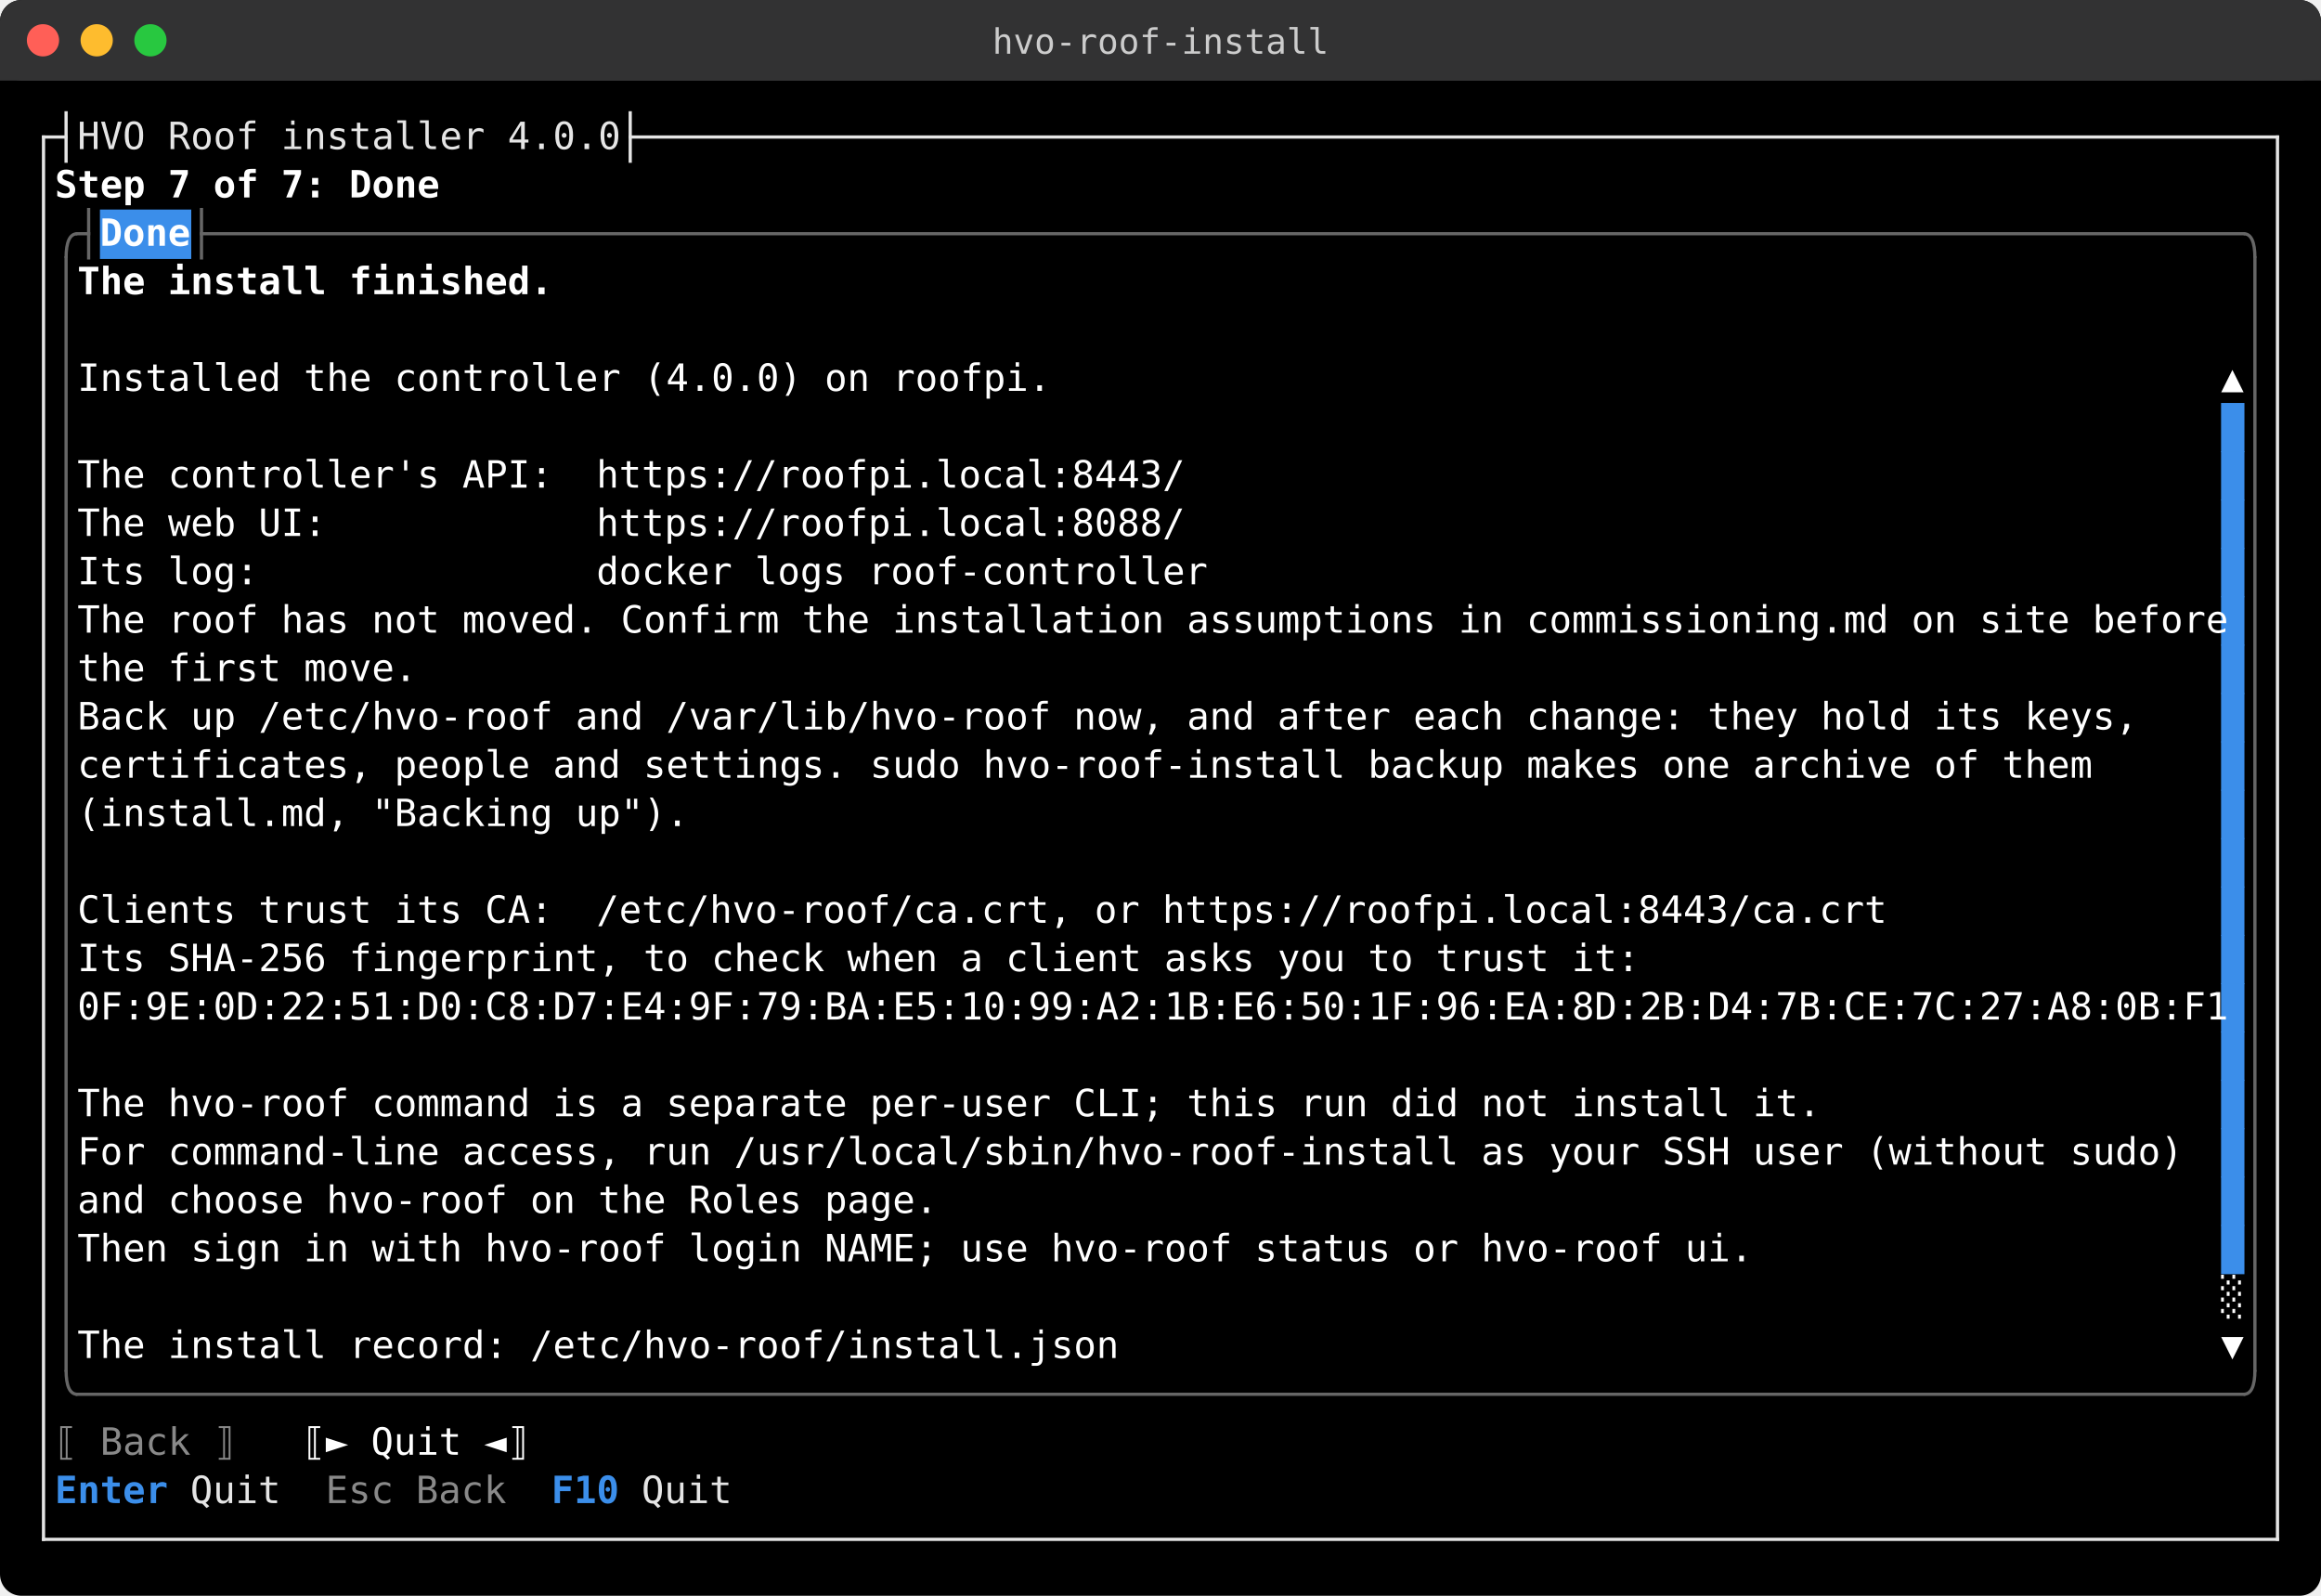
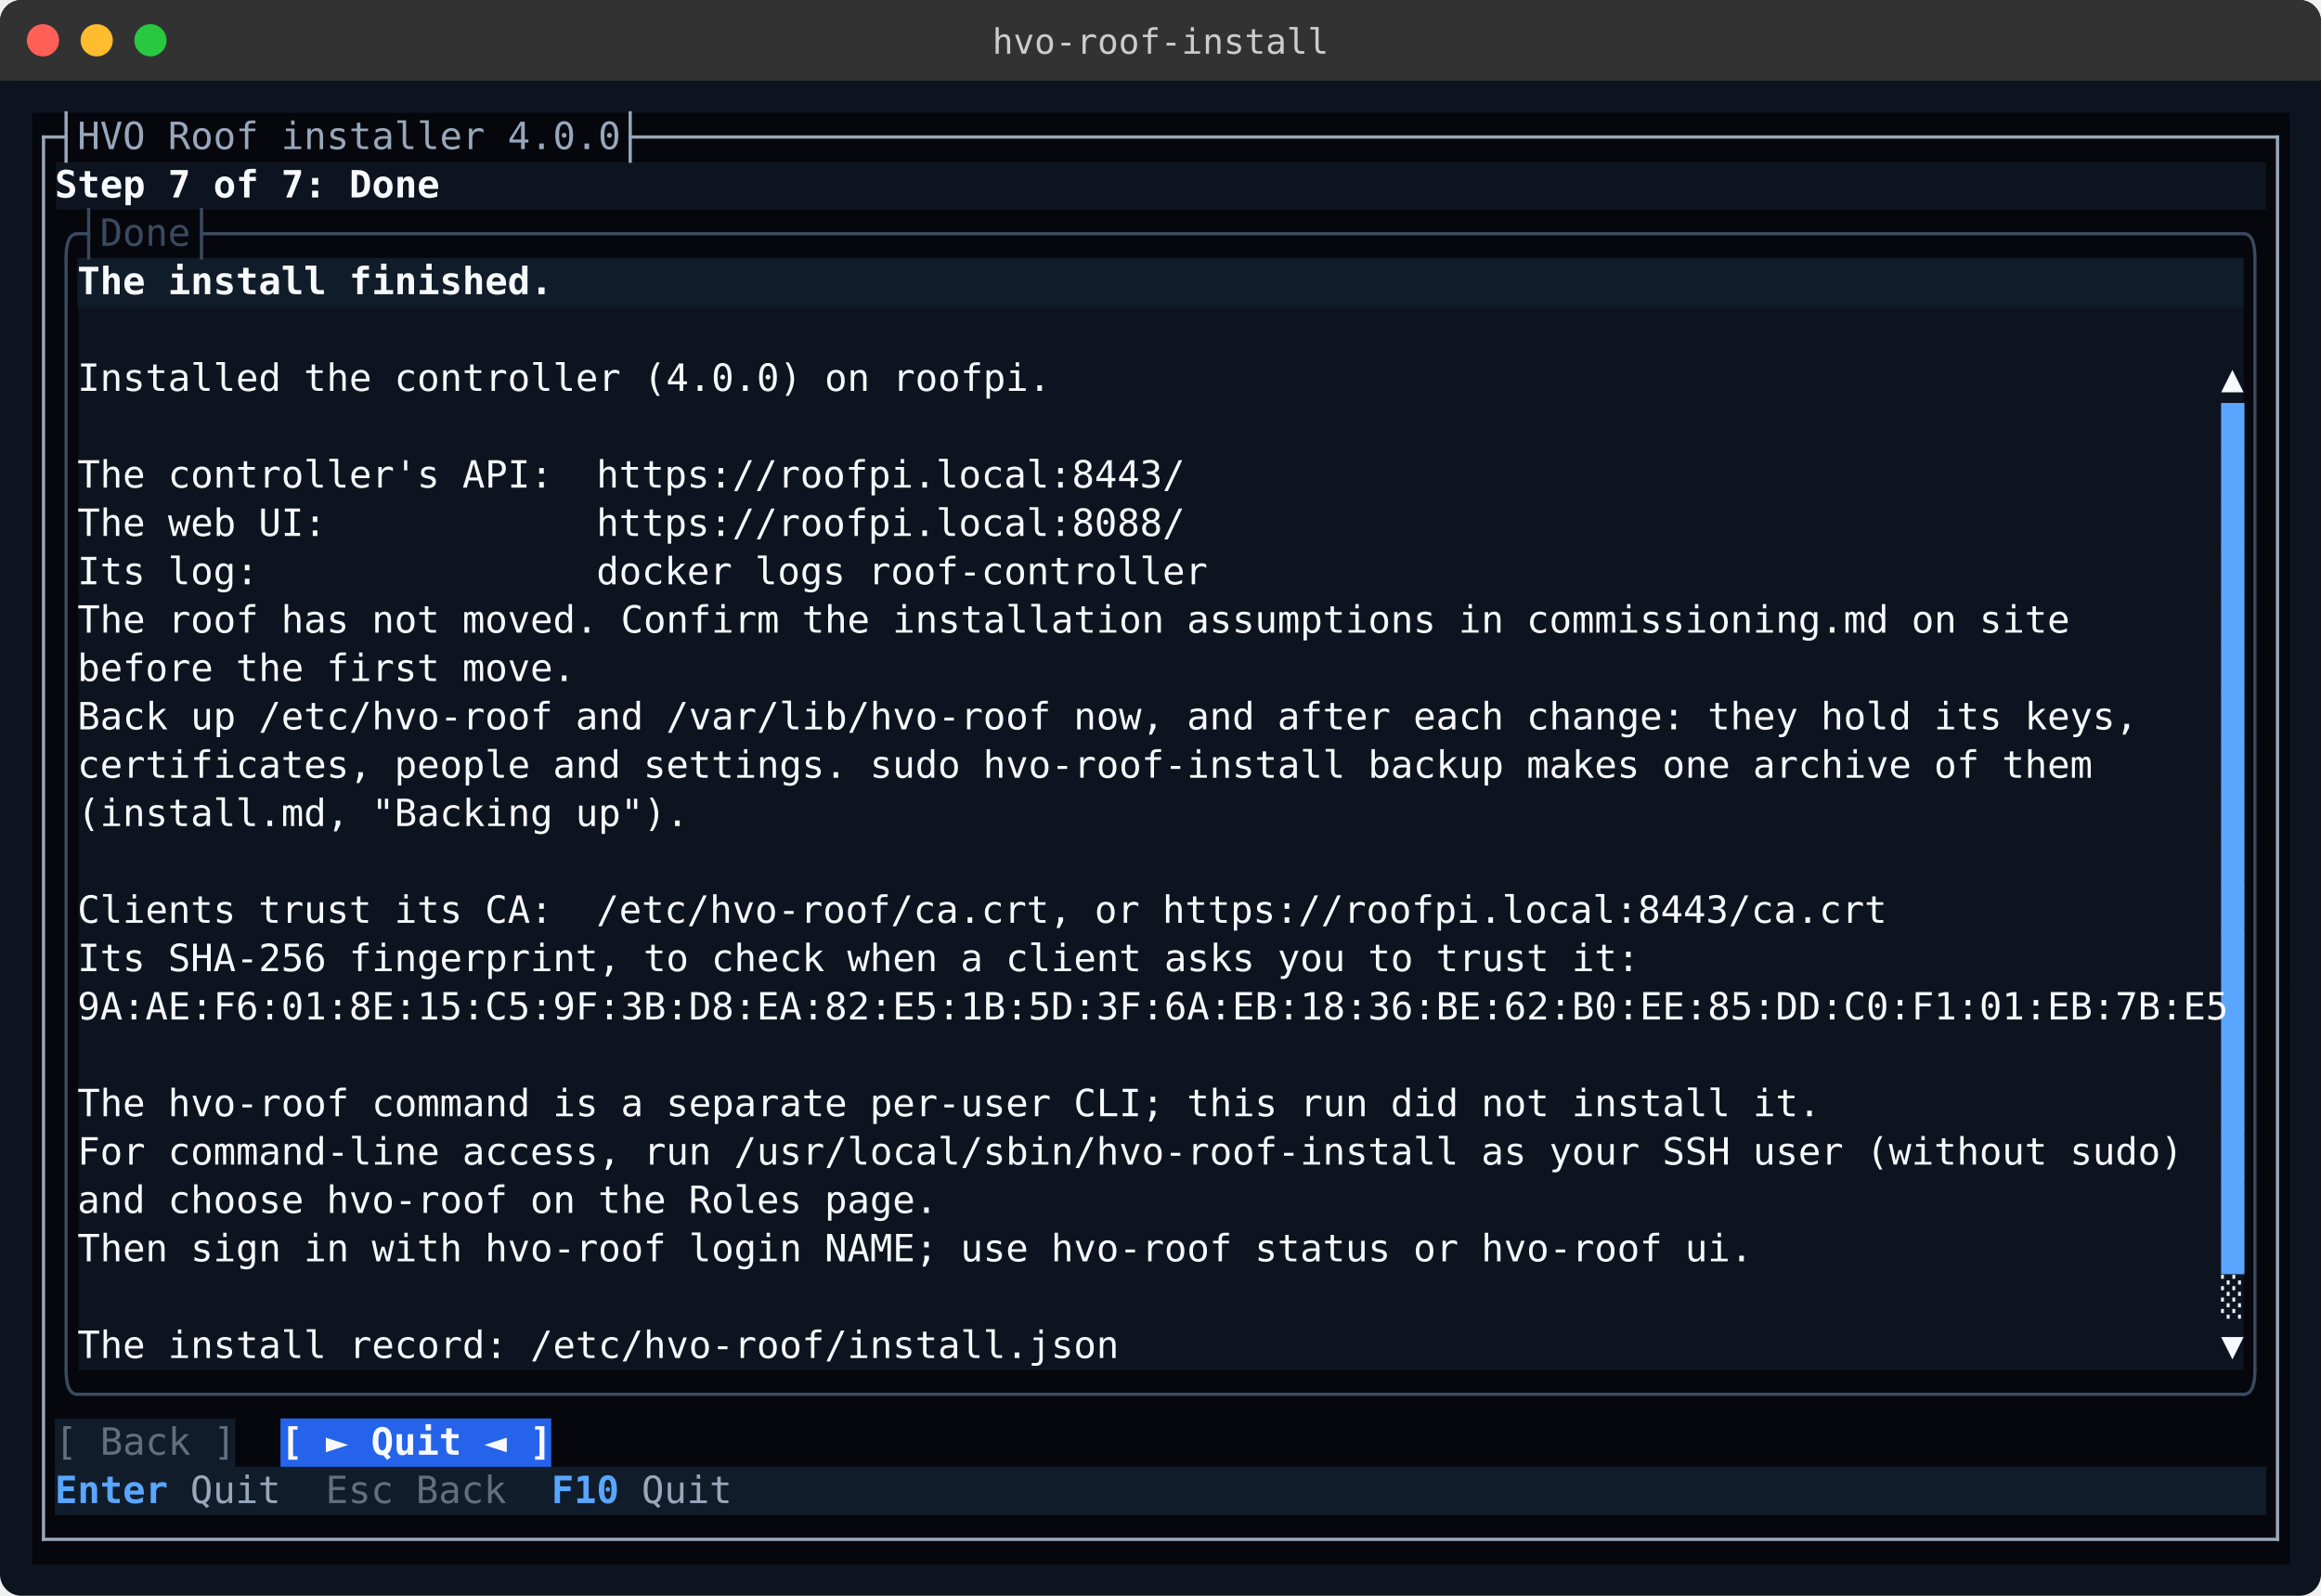
<svg xmlns="http://www.w3.org/2000/svg" width="864" height="594" viewBox="0 0 864.00 594.00" role="img" aria-label="hvo-roof-install">
  <g font-family="ui-monospace, SFMono-Regular, 'Cascadia Mono', 'DejaVu Sans Mono', Menlo, Consolas, 'Liberation Mono', monospace" font-size="14" xml:space="preserve" style="white-space: pre">
-     <rect x="0" y="0" width="864.00" height="594.00" rx="8" fill="#000000" />
+     <rect x="0" y="0" width="864.00" height="594.00" rx="8" fill="#0d1420" />
    <rect x="0" y="0" width="864.00" height="30" rx="8" fill="#323233" />
    <rect x="0" y="22" width="864.00" height="8" fill="#323233" />
    <circle cx="16" cy="15.0" r="6" fill="#ff5f57" />
    <circle cx="36" cy="15.0" r="6" fill="#febc2e" />
    <circle cx="56" cy="15.0" r="6" fill="#28c840" />
    <text x="432.00" y="20.0" fill="#cccccc" text-anchor="middle" font-size="13">hvo-roof-install</text>
-     <rect x="37.20" y="78" width="34.00" height="18.4" fill="#3b8eea" />
-     <rect x="826.80" y="150.00" width="8.70" height="18.30" fill="#3b8eea" />
-     <rect x="826.80" y="168.00" width="8.70" height="18.30" fill="#3b8eea" />
-     <rect x="826.80" y="186.00" width="8.70" height="18.30" fill="#3b8eea" />
-     <rect x="826.80" y="204.00" width="8.70" height="18.30" fill="#3b8eea" />
-     <rect x="826.80" y="222.00" width="8.70" height="18.30" fill="#3b8eea" />
-     <rect x="826.80" y="240.00" width="8.70" height="18.30" fill="#3b8eea" />
-     <rect x="826.80" y="258.00" width="8.70" height="18.30" fill="#3b8eea" />
-     <rect x="826.80" y="276.00" width="8.70" height="18.30" fill="#3b8eea" />
-     <rect x="826.80" y="294.00" width="8.70" height="18.30" fill="#3b8eea" />
-     <rect x="826.80" y="312.00" width="8.70" height="18.30" fill="#3b8eea" />
-     <rect x="826.80" y="330.00" width="8.70" height="18.30" fill="#3b8eea" />
-     <rect x="826.80" y="348.00" width="8.70" height="18.30" fill="#3b8eea" />
-     <rect x="826.80" y="366.00" width="8.70" height="18.30" fill="#3b8eea" />
-     <rect x="826.80" y="384.00" width="8.70" height="18.30" fill="#3b8eea" />
-     <rect x="826.80" y="402.00" width="8.70" height="18.30" fill="#3b8eea" />
-     <rect x="826.80" y="420.00" width="8.70" height="18.30" fill="#3b8eea" />
-     <rect x="826.80" y="438.00" width="8.70" height="18.30" fill="#3b8eea" />
-     <rect x="826.80" y="456.00" width="8.70" height="18.30" fill="#3b8eea" />
-     <rect x="87.60" y="537.00" width="4.50" height="9.30" fill="#000000" />
-     <rect x="196.80" y="537.00" width="4.50" height="9.30" fill="#000000" />
-     <line x1="16.20" y1="50.40" x2="16.20" y2="573.60" stroke="#e5e5e5" stroke-width="1.2" />
-     <line x1="15.60" y1="51.00" x2="25.20" y2="51.00" stroke="#e5e5e5" stroke-width="1.2" />
-     <line x1="234.00" y1="51.00" x2="848.40" y2="51.00" stroke="#e5e5e5" stroke-width="1.2" />
-     <line x1="24.60" y1="41.40" x2="24.60" y2="60.60" stroke="#e5e5e5" stroke-width="1.2" />
-     <line x1="234.60" y1="41.40" x2="234.60" y2="60.60" stroke="#e5e5e5" stroke-width="1.2" />
-     <line x1="847.80" y1="50.40" x2="847.80" y2="573.60" stroke="#e5e5e5" stroke-width="1.2" />
-     <line x1="33.00" y1="77.40" x2="33.00" y2="96.60" stroke="#666666" stroke-width="1.2" />
-     <line x1="28.20" y1="87.00" x2="33.60" y2="87.00" stroke="#666666" stroke-width="1.2" />
-     <line x1="74.40" y1="87.00" x2="835.80" y2="87.00" stroke="#666666" stroke-width="1.2" />
-     <line x1="75.00" y1="77.40" x2="75.00" y2="96.60" stroke="#666666" stroke-width="1.2" />
-     <line x1="24.60" y1="95.40" x2="24.60" y2="510.60" stroke="#666666" stroke-width="1.2" />
-     <line x1="839.40" y1="95.40" x2="839.40" y2="510.60" stroke="#666666" stroke-width="1.2" />
-     <line x1="28.20" y1="519.00" x2="835.80" y2="519.00" stroke="#666666" stroke-width="1.2" />
-     <line x1="15.60" y1="573.00" x2="848.40" y2="573.00" stroke="#e5e5e5" stroke-width="1.2" />
-     <path d="M28.80,87.00 Q24.60,87.00 24.60,96.00" fill="none" stroke="#666666" stroke-width="1.2" />
-     <path d="M835.20,87.00 Q839.40,87.00 839.40,96.00" fill="none" stroke="#666666" stroke-width="1.2" />
-     <path d="M24.60,510.00 Q24.60,519.00 28.80,519.00" fill="none" stroke="#666666" stroke-width="1.2" />
-     <path d="M839.40,510.00 Q839.40,519.00 835.20,519.00" fill="none" stroke="#666666" stroke-width="1.2" />
-     <text x="28.80" y="55.50" fill="#e5e5e5" textLength="201.60" lengthAdjust="spacingAndGlyphs">HVO Roof installer 4.0.0</text>
-     <text x="20.40" y="73.50" fill="#ffffff" textLength="142.80" lengthAdjust="spacingAndGlyphs" font-weight="bold">Step 7 of 7: Done</text>
-     <text x="37.20" y="91.50" fill="#ffffff" textLength="33.60" lengthAdjust="spacingAndGlyphs" font-weight="bold">Done</text>
-     <text x="28.80" y="109.50" fill="#ffffff" textLength="176.40" lengthAdjust="spacingAndGlyphs" font-weight="bold">The install finished.</text>
-     <text x="28.80" y="145.50" fill="#ffffff" textLength="361.20" lengthAdjust="spacingAndGlyphs">Installed the controller (4.0.0) on roofpi.</text>
-     <text x="826.80" y="145.50" fill="#ffffff">▲</text>
-     <text x="28.80" y="181.50" fill="#ffffff" textLength="176.40" lengthAdjust="spacingAndGlyphs">The controller's API:</text>
-     <text x="222.00" y="181.50" fill="#ffffff" textLength="218.40" lengthAdjust="spacingAndGlyphs">https://roofpi.local:8443/</text>
-     <text x="28.80" y="199.50" fill="#ffffff" textLength="92.40" lengthAdjust="spacingAndGlyphs">The web UI:</text>
-     <text x="222.00" y="199.50" fill="#ffffff" textLength="218.40" lengthAdjust="spacingAndGlyphs">https://roofpi.local:8088/</text>
-     <text x="28.80" y="217.50" fill="#ffffff" textLength="67.20" lengthAdjust="spacingAndGlyphs">Its log:</text>
-     <text x="222.00" y="217.50" fill="#ffffff" textLength="226.80" lengthAdjust="spacingAndGlyphs">docker logs roof-controller</text>
-     <text x="28.80" y="235.50" fill="#ffffff" textLength="798.00" lengthAdjust="spacingAndGlyphs">The roof has not moved. Confirm the installation assumptions in commissioning.md on site before</text>
-     <text x="28.80" y="253.50" fill="#ffffff" textLength="126.00" lengthAdjust="spacingAndGlyphs">the first move.</text>
-     <text x="28.80" y="271.50" fill="#ffffff" textLength="764.40" lengthAdjust="spacingAndGlyphs">Back up /etc/hvo-roof and /var/lib/hvo-roof now, and after each change: they hold its keys,</text>
-     <text x="28.80" y="289.50" fill="#ffffff" textLength="747.60" lengthAdjust="spacingAndGlyphs">certificates, people and settings. sudo hvo-roof-install backup makes one archive of them</text>
-     <text x="28.80" y="307.50" fill="#ffffff" textLength="226.80" lengthAdjust="spacingAndGlyphs">(install.md, "Backing up").</text>
-     <text x="28.80" y="343.50" fill="#ffffff" textLength="176.40" lengthAdjust="spacingAndGlyphs">Clients trust its CA:</text>
-     <text x="222.00" y="343.50" fill="#ffffff" textLength="478.80" lengthAdjust="spacingAndGlyphs">/etc/hvo-roof/ca.crt, or https://roofpi.local:8443/ca.crt</text>
-     <text x="28.80" y="361.50" fill="#ffffff" textLength="579.60" lengthAdjust="spacingAndGlyphs">Its SHA-256 fingerprint, to check when a client asks you to trust it:</text>
-     <text x="28.80" y="379.50" fill="#ffffff" textLength="798.00" lengthAdjust="spacingAndGlyphs">0F:9E:0D:22:51:D0:C8:D7:E4:9F:79:BA:E5:10:99:A2:1B:E6:50:1F:96:EA:8D:2B:D4:7B:CE:7C:27:A8:0B:F1</text>
-     <text x="28.80" y="415.50" fill="#ffffff" textLength="646.80" lengthAdjust="spacingAndGlyphs">The hvo-roof command is a separate per-user CLI; this run did not install it.</text>
-     <text x="28.80" y="433.50" fill="#ffffff" textLength="781.20" lengthAdjust="spacingAndGlyphs">For command-line access, run /usr/local/sbin/hvo-roof-install as your SSH user (without sudo)</text>
-     <text x="28.80" y="451.50" fill="#ffffff" textLength="319.20" lengthAdjust="spacingAndGlyphs">and choose hvo-roof on the Roles page.</text>
-     <text x="28.80" y="469.50" fill="#ffffff" textLength="621.60" lengthAdjust="spacingAndGlyphs">Then sign in with hvo-roof login NAME; use hvo-roof status or hvo-roof ui.</text>
-     <text x="826.80" y="487.50" fill="#ffffff">░</text>
-     <text x="28.80" y="505.50" fill="#ffffff" textLength="386.40" lengthAdjust="spacingAndGlyphs">The install record: /etc/hvo-roof/install.json</text>
-     <text x="826.80" y="505.50" fill="#ffffff">▼</text>
-     <text x="20.40" y="541.50" fill="#e5e5e5" textLength="67.20" lengthAdjust="spacingAndGlyphs" opacity="0.6">⟦ Back ⟧</text>
-     <text x="112.80" y="541.50" fill="#ffffff" textLength="84.00" lengthAdjust="spacingAndGlyphs">⟦► Quit ◄⟧</text>
-     <text x="20.40" y="559.50" fill="#3b8eea" textLength="42.00" lengthAdjust="spacingAndGlyphs" font-weight="bold">Enter</text>
-     <text x="70.80" y="559.50" fill="#e5e5e5" textLength="33.60" lengthAdjust="spacingAndGlyphs">Quit</text>
-     <text x="121.20" y="559.50" fill="#e5e5e5" textLength="25.20" lengthAdjust="spacingAndGlyphs" opacity="0.6">Esc</text>
-     <text x="154.80" y="559.50" fill="#e5e5e5" textLength="33.60" lengthAdjust="spacingAndGlyphs" opacity="0.6">Back</text>
-     <text x="205.20" y="559.50" fill="#3b8eea" textLength="25.20" lengthAdjust="spacingAndGlyphs" font-weight="bold">F10</text>
-     <text x="238.80" y="559.50" fill="#e5e5e5" textLength="33.60" lengthAdjust="spacingAndGlyphs">Quit</text>
+     <rect x="12.00" y="42" width="840.40" height="18.4" fill="#05070d" />
+     <rect x="12.00" y="60" width="8.80" height="18.4" fill="#05070d" />
+     <rect x="843.60" y="60" width="8.80" height="18.4" fill="#05070d" />
+     <rect x="12.00" y="78" width="840.40" height="18.4" fill="#05070d" />
+     <rect x="12.00" y="96" width="17.20" height="18.4" fill="#05070d" />
+     <rect x="28.80" y="96" width="806.80" height="18.4" fill="#111c2a" />
+     <rect x="835.20" y="96" width="17.20" height="18.4" fill="#05070d" />
+     <rect x="12.00" y="114" width="17.20" height="18.4" fill="#05070d" />
+     <rect x="835.20" y="114" width="17.20" height="18.4" fill="#05070d" />
+     <rect x="12.00" y="132" width="17.20" height="18.4" fill="#05070d" />
+     <rect x="835.20" y="132" width="17.20" height="18.4" fill="#05070d" />
+     <rect x="12.00" y="150" width="17.20" height="18.4" fill="#05070d" />
+     <rect x="835.20" y="150" width="17.20" height="18.4" fill="#05070d" />
+     <rect x="12.00" y="168" width="17.20" height="18.4" fill="#05070d" />
+     <rect x="835.20" y="168" width="17.20" height="18.4" fill="#05070d" />
+     <rect x="12.00" y="186" width="17.20" height="18.4" fill="#05070d" />
+     <rect x="835.20" y="186" width="17.20" height="18.4" fill="#05070d" />
+     <rect x="12.00" y="204" width="17.20" height="18.4" fill="#05070d" />
+     <rect x="835.20" y="204" width="17.20" height="18.4" fill="#05070d" />
+     <rect x="12.00" y="222" width="17.20" height="18.4" fill="#05070d" />
+     <rect x="835.20" y="222" width="17.20" height="18.4" fill="#05070d" />
+     <rect x="12.00" y="240" width="17.20" height="18.4" fill="#05070d" />
+     <rect x="835.20" y="240" width="17.20" height="18.4" fill="#05070d" />
+     <rect x="12.00" y="258" width="17.20" height="18.4" fill="#05070d" />
+     <rect x="835.20" y="258" width="17.20" height="18.4" fill="#05070d" />
+     <rect x="12.00" y="276" width="17.20" height="18.4" fill="#05070d" />
+     <rect x="835.20" y="276" width="17.20" height="18.4" fill="#05070d" />
+     <rect x="12.00" y="294" width="17.20" height="18.4" fill="#05070d" />
+     <rect x="835.20" y="294" width="17.20" height="18.4" fill="#05070d" />
+     <rect x="12.00" y="312" width="17.20" height="18.4" fill="#05070d" />
+     <rect x="835.20" y="312" width="17.20" height="18.4" fill="#05070d" />
+     <rect x="12.00" y="330" width="17.20" height="18.4" fill="#05070d" />
+     <rect x="835.20" y="330" width="17.20" height="18.4" fill="#05070d" />
+     <rect x="12.00" y="348" width="17.20" height="18.4" fill="#05070d" />
+     <rect x="835.20" y="348" width="17.20" height="18.4" fill="#05070d" />
+     <rect x="12.00" y="366" width="17.20" height="18.4" fill="#05070d" />
+     <rect x="835.20" y="366" width="17.20" height="18.4" fill="#05070d" />
+     <rect x="12.00" y="384" width="17.20" height="18.4" fill="#05070d" />
+     <rect x="835.20" y="384" width="17.20" height="18.4" fill="#05070d" />
+     <rect x="12.00" y="402" width="17.20" height="18.4" fill="#05070d" />
+     <rect x="835.20" y="402" width="17.20" height="18.4" fill="#05070d" />
+     <rect x="12.00" y="420" width="17.20" height="18.4" fill="#05070d" />
+     <rect x="835.20" y="420" width="17.20" height="18.4" fill="#05070d" />
+     <rect x="12.00" y="438" width="17.20" height="18.4" fill="#05070d" />
+     <rect x="835.20" y="438" width="17.20" height="18.4" fill="#05070d" />
+     <rect x="12.00" y="456" width="17.20" height="18.4" fill="#05070d" />
+     <rect x="835.20" y="456" width="17.20" height="18.4" fill="#05070d" />
+     <rect x="12.00" y="474" width="17.20" height="18.4" fill="#05070d" />
+     <rect x="835.20" y="474" width="17.20" height="18.4" fill="#05070d" />
+     <rect x="12.00" y="492" width="17.20" height="18.4" fill="#05070d" />
+     <rect x="835.20" y="492" width="17.20" height="18.4" fill="#05070d" />
+     <rect x="12.00" y="510" width="840.40" height="18.4" fill="#05070d" />
+     <rect x="12.00" y="528" width="8.80" height="18.4" fill="#05070d" />
+     <rect x="20.40" y="528" width="67.60" height="18.4" fill="#111c2a" />
+     <rect x="87.60" y="528" width="17.20" height="18.4" fill="#05070d" />
+     <rect x="104.40" y="528" width="101.20" height="18.4" fill="#2563eb" />
+     <rect x="205.20" y="528" width="647.20" height="18.4" fill="#05070d" />
+     <rect x="12.00" y="546" width="8.80" height="18.4" fill="#05070d" />
+     <rect x="20.40" y="546" width="823.60" height="18.4" fill="#111c2a" />
+     <rect x="843.60" y="546" width="8.80" height="18.4" fill="#05070d" />
+     <rect x="12.00" y="564" width="840.40" height="18.4" fill="#05070d" />
+     <rect x="826.80" y="150.00" width="8.70" height="18.30" fill="#58a6ff" />
+     <rect x="826.80" y="168.00" width="8.70" height="18.30" fill="#58a6ff" />
+     <rect x="826.80" y="186.00" width="8.70" height="18.30" fill="#58a6ff" />
+     <rect x="826.80" y="204.00" width="8.70" height="18.30" fill="#58a6ff" />
+     <rect x="826.80" y="222.00" width="8.70" height="18.30" fill="#58a6ff" />
+     <rect x="826.80" y="240.00" width="8.70" height="18.30" fill="#58a6ff" />
+     <rect x="826.80" y="258.00" width="8.70" height="18.30" fill="#58a6ff" />
+     <rect x="826.80" y="276.00" width="8.70" height="18.30" fill="#58a6ff" />
+     <rect x="826.80" y="294.00" width="8.70" height="18.30" fill="#58a6ff" />
+     <rect x="826.80" y="312.00" width="8.70" height="18.30" fill="#58a6ff" />
+     <rect x="826.80" y="330.00" width="8.70" height="18.30" fill="#58a6ff" />
+     <rect x="826.80" y="348.00" width="8.70" height="18.30" fill="#58a6ff" />
+     <rect x="826.80" y="366.00" width="8.70" height="18.30" fill="#58a6ff" />
+     <rect x="826.80" y="384.00" width="8.70" height="18.30" fill="#58a6ff" />
+     <rect x="826.80" y="402.00" width="8.70" height="18.30" fill="#58a6ff" />
+     <rect x="826.80" y="420.00" width="8.70" height="18.30" fill="#58a6ff" />
+     <rect x="826.80" y="438.00" width="8.70" height="18.30" fill="#58a6ff" />
+     <rect x="826.80" y="456.00" width="8.70" height="18.30" fill="#58a6ff" />
+     <line x1="16.20" y1="50.40" x2="16.20" y2="573.60" stroke="#98a7bb" stroke-width="1.2" />
+     <line x1="15.60" y1="51.00" x2="25.20" y2="51.00" stroke="#98a7bb" stroke-width="1.2" />
+     <line x1="234.00" y1="51.00" x2="848.40" y2="51.00" stroke="#98a7bb" stroke-width="1.2" />
+     <line x1="24.60" y1="41.40" x2="24.60" y2="60.60" stroke="#98a7bb" stroke-width="1.2" />
+     <line x1="234.60" y1="41.40" x2="234.60" y2="60.60" stroke="#98a7bb" stroke-width="1.2" />
+     <line x1="847.80" y1="50.40" x2="847.80" y2="573.60" stroke="#98a7bb" stroke-width="1.2" />
+     <line x1="33.00" y1="77.40" x2="33.00" y2="96.60" stroke="#3a4a60" stroke-width="1.2" />
+     <line x1="28.20" y1="87.00" x2="33.60" y2="87.00" stroke="#3a4a60" stroke-width="1.2" />
+     <line x1="74.40" y1="87.00" x2="835.80" y2="87.00" stroke="#3a4a60" stroke-width="1.2" />
+     <line x1="75.00" y1="77.40" x2="75.00" y2="96.60" stroke="#3a4a60" stroke-width="1.2" />
+     <line x1="24.60" y1="95.40" x2="24.60" y2="510.60" stroke="#3a4a60" stroke-width="1.2" />
+     <line x1="839.40" y1="95.40" x2="839.40" y2="510.60" stroke="#3a4a60" stroke-width="1.2" />
+     <line x1="28.20" y1="519.00" x2="835.80" y2="519.00" stroke="#3a4a60" stroke-width="1.2" />
+     <line x1="15.60" y1="573.00" x2="848.40" y2="573.00" stroke="#98a7bb" stroke-width="1.2" />
+     <path d="M28.80,87.00 Q24.60,87.00 24.60,96.00" fill="none" stroke="#3a4a60" stroke-width="1.2" />
+     <path d="M835.20,87.00 Q839.40,87.00 839.40,96.00" fill="none" stroke="#3a4a60" stroke-width="1.2" />
+     <path d="M24.60,510.00 Q24.60,519.00 28.80,519.00" fill="none" stroke="#3a4a60" stroke-width="1.2" />
+     <path d="M839.40,510.00 Q839.40,519.00 835.20,519.00" fill="none" stroke="#3a4a60" stroke-width="1.2" />
+     <text x="28.80" y="55.50" fill="#98a7bb" textLength="201.60" lengthAdjust="spacingAndGlyphs">HVO Roof installer 4.0.0</text>
+     <text x="20.40" y="73.50" fill="#f7f9fc" textLength="142.80" lengthAdjust="spacingAndGlyphs" font-weight="bold">Step 7 of 7: Done</text>
+     <text x="37.20" y="91.50" fill="#3a4a60" textLength="33.60" lengthAdjust="spacingAndGlyphs">Done</text>
+     <text x="28.80" y="109.50" fill="#f7f9fc" textLength="176.40" lengthAdjust="spacingAndGlyphs" font-weight="bold">The install finished.</text>
+     <text x="28.80" y="145.50" fill="#f7f9fc" textLength="361.20" lengthAdjust="spacingAndGlyphs">Installed the controller (4.0.0) on roofpi.</text>
+     <text x="826.80" y="145.50" fill="#f7f9fc">▲</text>
+     <text x="28.80" y="181.50" fill="#f7f9fc" textLength="176.40" lengthAdjust="spacingAndGlyphs">The controller's API:</text>
+     <text x="222.00" y="181.50" fill="#f7f9fc" textLength="218.40" lengthAdjust="spacingAndGlyphs">https://roofpi.local:8443/</text>
+     <text x="28.80" y="199.50" fill="#f7f9fc" textLength="92.40" lengthAdjust="spacingAndGlyphs">The web UI:</text>
+     <text x="222.00" y="199.50" fill="#f7f9fc" textLength="218.40" lengthAdjust="spacingAndGlyphs">https://roofpi.local:8088/</text>
+     <text x="28.80" y="217.50" fill="#f7f9fc" textLength="67.20" lengthAdjust="spacingAndGlyphs">Its log:</text>
+     <text x="222.00" y="217.50" fill="#f7f9fc" textLength="226.80" lengthAdjust="spacingAndGlyphs">docker logs roof-controller</text>
+     <text x="28.80" y="235.50" fill="#f7f9fc" textLength="739.20" lengthAdjust="spacingAndGlyphs">The roof has not moved. Confirm the installation assumptions in commissioning.md on site</text>
+     <text x="28.80" y="253.50" fill="#f7f9fc" textLength="184.80" lengthAdjust="spacingAndGlyphs">before the first move.</text>
+     <text x="28.80" y="271.50" fill="#f7f9fc" textLength="764.40" lengthAdjust="spacingAndGlyphs">Back up /etc/hvo-roof and /var/lib/hvo-roof now, and after each change: they hold its keys,</text>
+     <text x="28.80" y="289.50" fill="#f7f9fc" textLength="747.60" lengthAdjust="spacingAndGlyphs">certificates, people and settings. sudo hvo-roof-install backup makes one archive of them</text>
+     <text x="28.80" y="307.50" fill="#f7f9fc" textLength="226.80" lengthAdjust="spacingAndGlyphs">(install.md, "Backing up").</text>
+     <text x="28.80" y="343.50" fill="#f7f9fc" textLength="176.40" lengthAdjust="spacingAndGlyphs">Clients trust its CA:</text>
+     <text x="222.00" y="343.50" fill="#f7f9fc" textLength="478.80" lengthAdjust="spacingAndGlyphs">/etc/hvo-roof/ca.crt, or https://roofpi.local:8443/ca.crt</text>
+     <text x="28.80" y="361.50" fill="#f7f9fc" textLength="579.60" lengthAdjust="spacingAndGlyphs">Its SHA-256 fingerprint, to check when a client asks you to trust it:</text>
+     <text x="28.80" y="379.50" fill="#f7f9fc" textLength="798.00" lengthAdjust="spacingAndGlyphs">9A:AE:F6:01:8E:15:C5:9F:3B:D8:EA:82:E5:1B:5D:3F:6A:EB:18:36:BE:62:B0:EE:85:DD:C0:F1:01:EB:7B:E5</text>
+     <text x="28.80" y="415.50" fill="#f7f9fc" textLength="646.80" lengthAdjust="spacingAndGlyphs">The hvo-roof command is a separate per-user CLI; this run did not install it.</text>
+     <text x="28.80" y="433.50" fill="#f7f9fc" textLength="781.20" lengthAdjust="spacingAndGlyphs">For command-line access, run /usr/local/sbin/hvo-roof-install as your SSH user (without sudo)</text>
+     <text x="28.80" y="451.50" fill="#f7f9fc" textLength="319.20" lengthAdjust="spacingAndGlyphs">and choose hvo-roof on the Roles page.</text>
+     <text x="28.80" y="469.50" fill="#f7f9fc" textLength="621.60" lengthAdjust="spacingAndGlyphs">Then sign in with hvo-roof login NAME; use hvo-roof status or hvo-roof ui.</text>
+     <text x="826.80" y="487.50" fill="#f7f9fc">░</text>
+     <text x="28.80" y="505.50" fill="#f7f9fc" textLength="386.40" lengthAdjust="spacingAndGlyphs">The install record: /etc/hvo-roof/install.json</text>
+     <text x="826.80" y="505.50" fill="#f7f9fc">▼</text>
+     <text x="20.40" y="541.50" fill="#98a7bb" textLength="67.20" lengthAdjust="spacingAndGlyphs" opacity="0.6">[ Back ]</text>
+     <text x="104.40" y="541.50" fill="#f7f9fc" textLength="100.80" lengthAdjust="spacingAndGlyphs" font-weight="bold">[ ► Quit ◄ ]</text>
+     <text x="20.40" y="559.50" fill="#58a6ff" textLength="42.00" lengthAdjust="spacingAndGlyphs" font-weight="bold">Enter</text>
+     <text x="70.80" y="559.50" fill="#98a7bb" textLength="33.60" lengthAdjust="spacingAndGlyphs">Quit</text>
+     <text x="121.20" y="559.50" fill="#98a7bb" textLength="25.20" lengthAdjust="spacingAndGlyphs" opacity="0.6">Esc</text>
+     <text x="154.80" y="559.50" fill="#98a7bb" textLength="33.60" lengthAdjust="spacingAndGlyphs" opacity="0.6">Back</text>
+     <text x="205.20" y="559.50" fill="#58a6ff" textLength="25.20" lengthAdjust="spacingAndGlyphs" font-weight="bold">F10</text>
+     <text x="238.80" y="559.50" fill="#98a7bb" textLength="33.60" lengthAdjust="spacingAndGlyphs">Quit</text>
  </g>
</svg>
